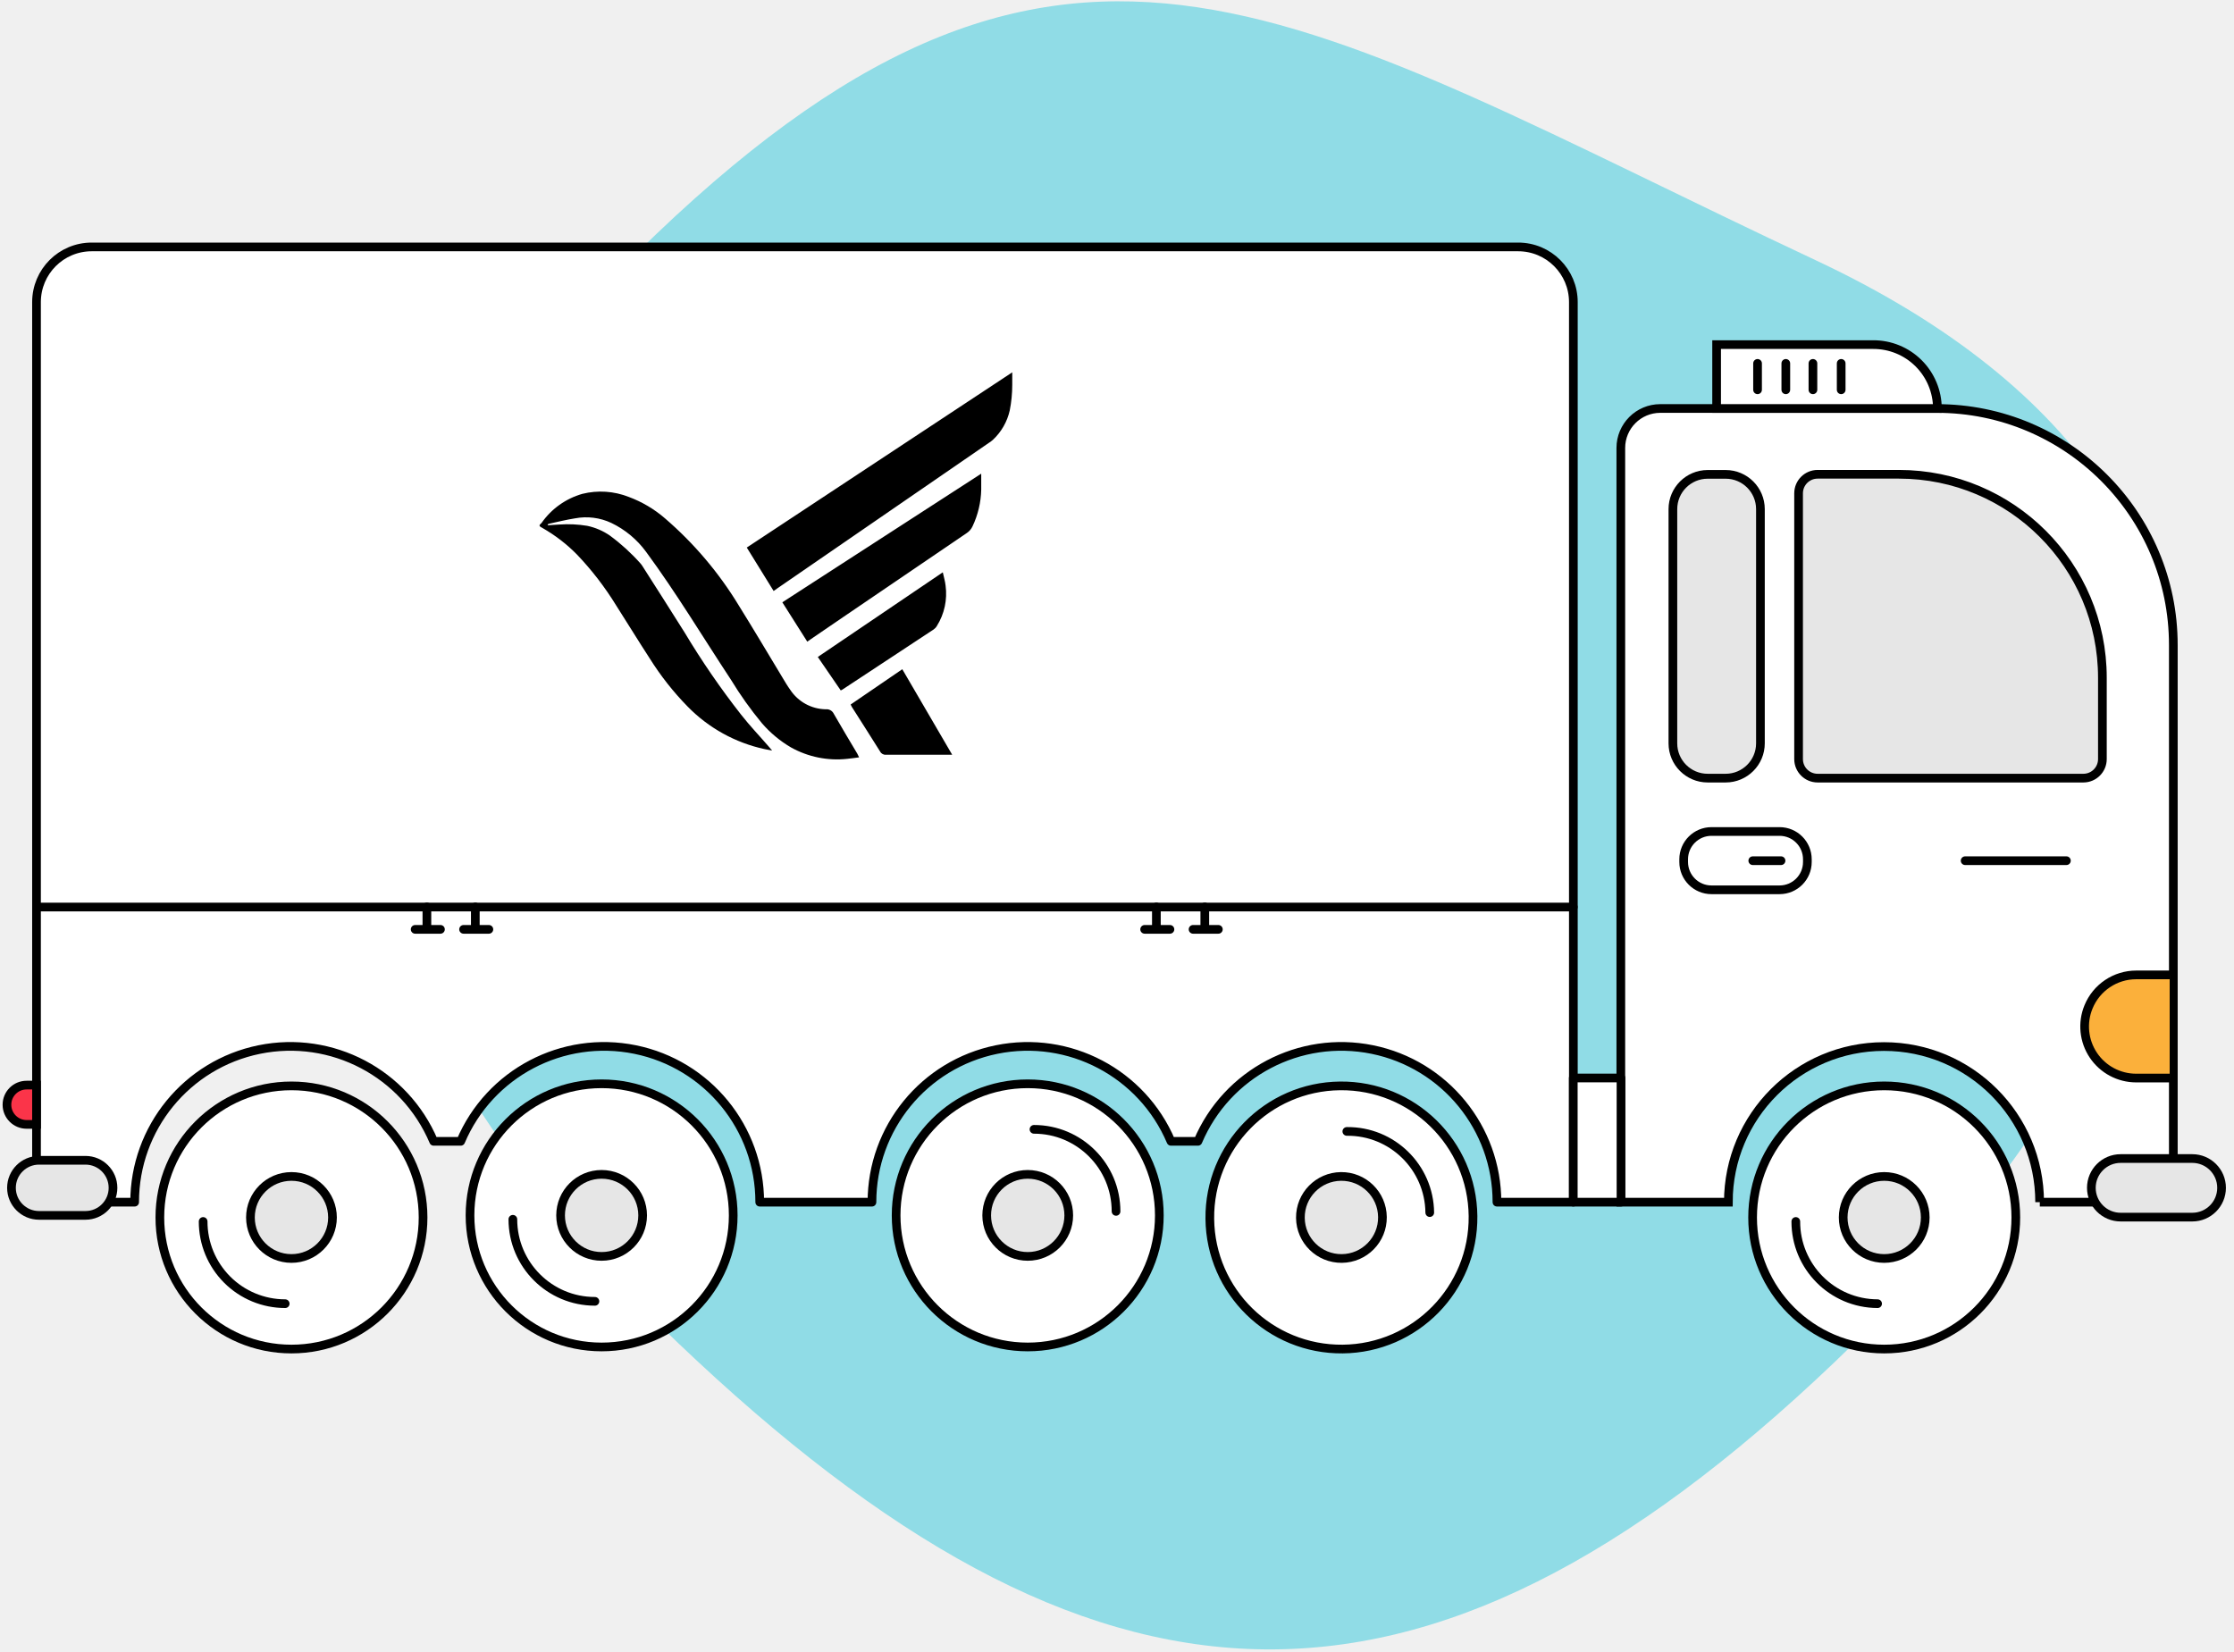
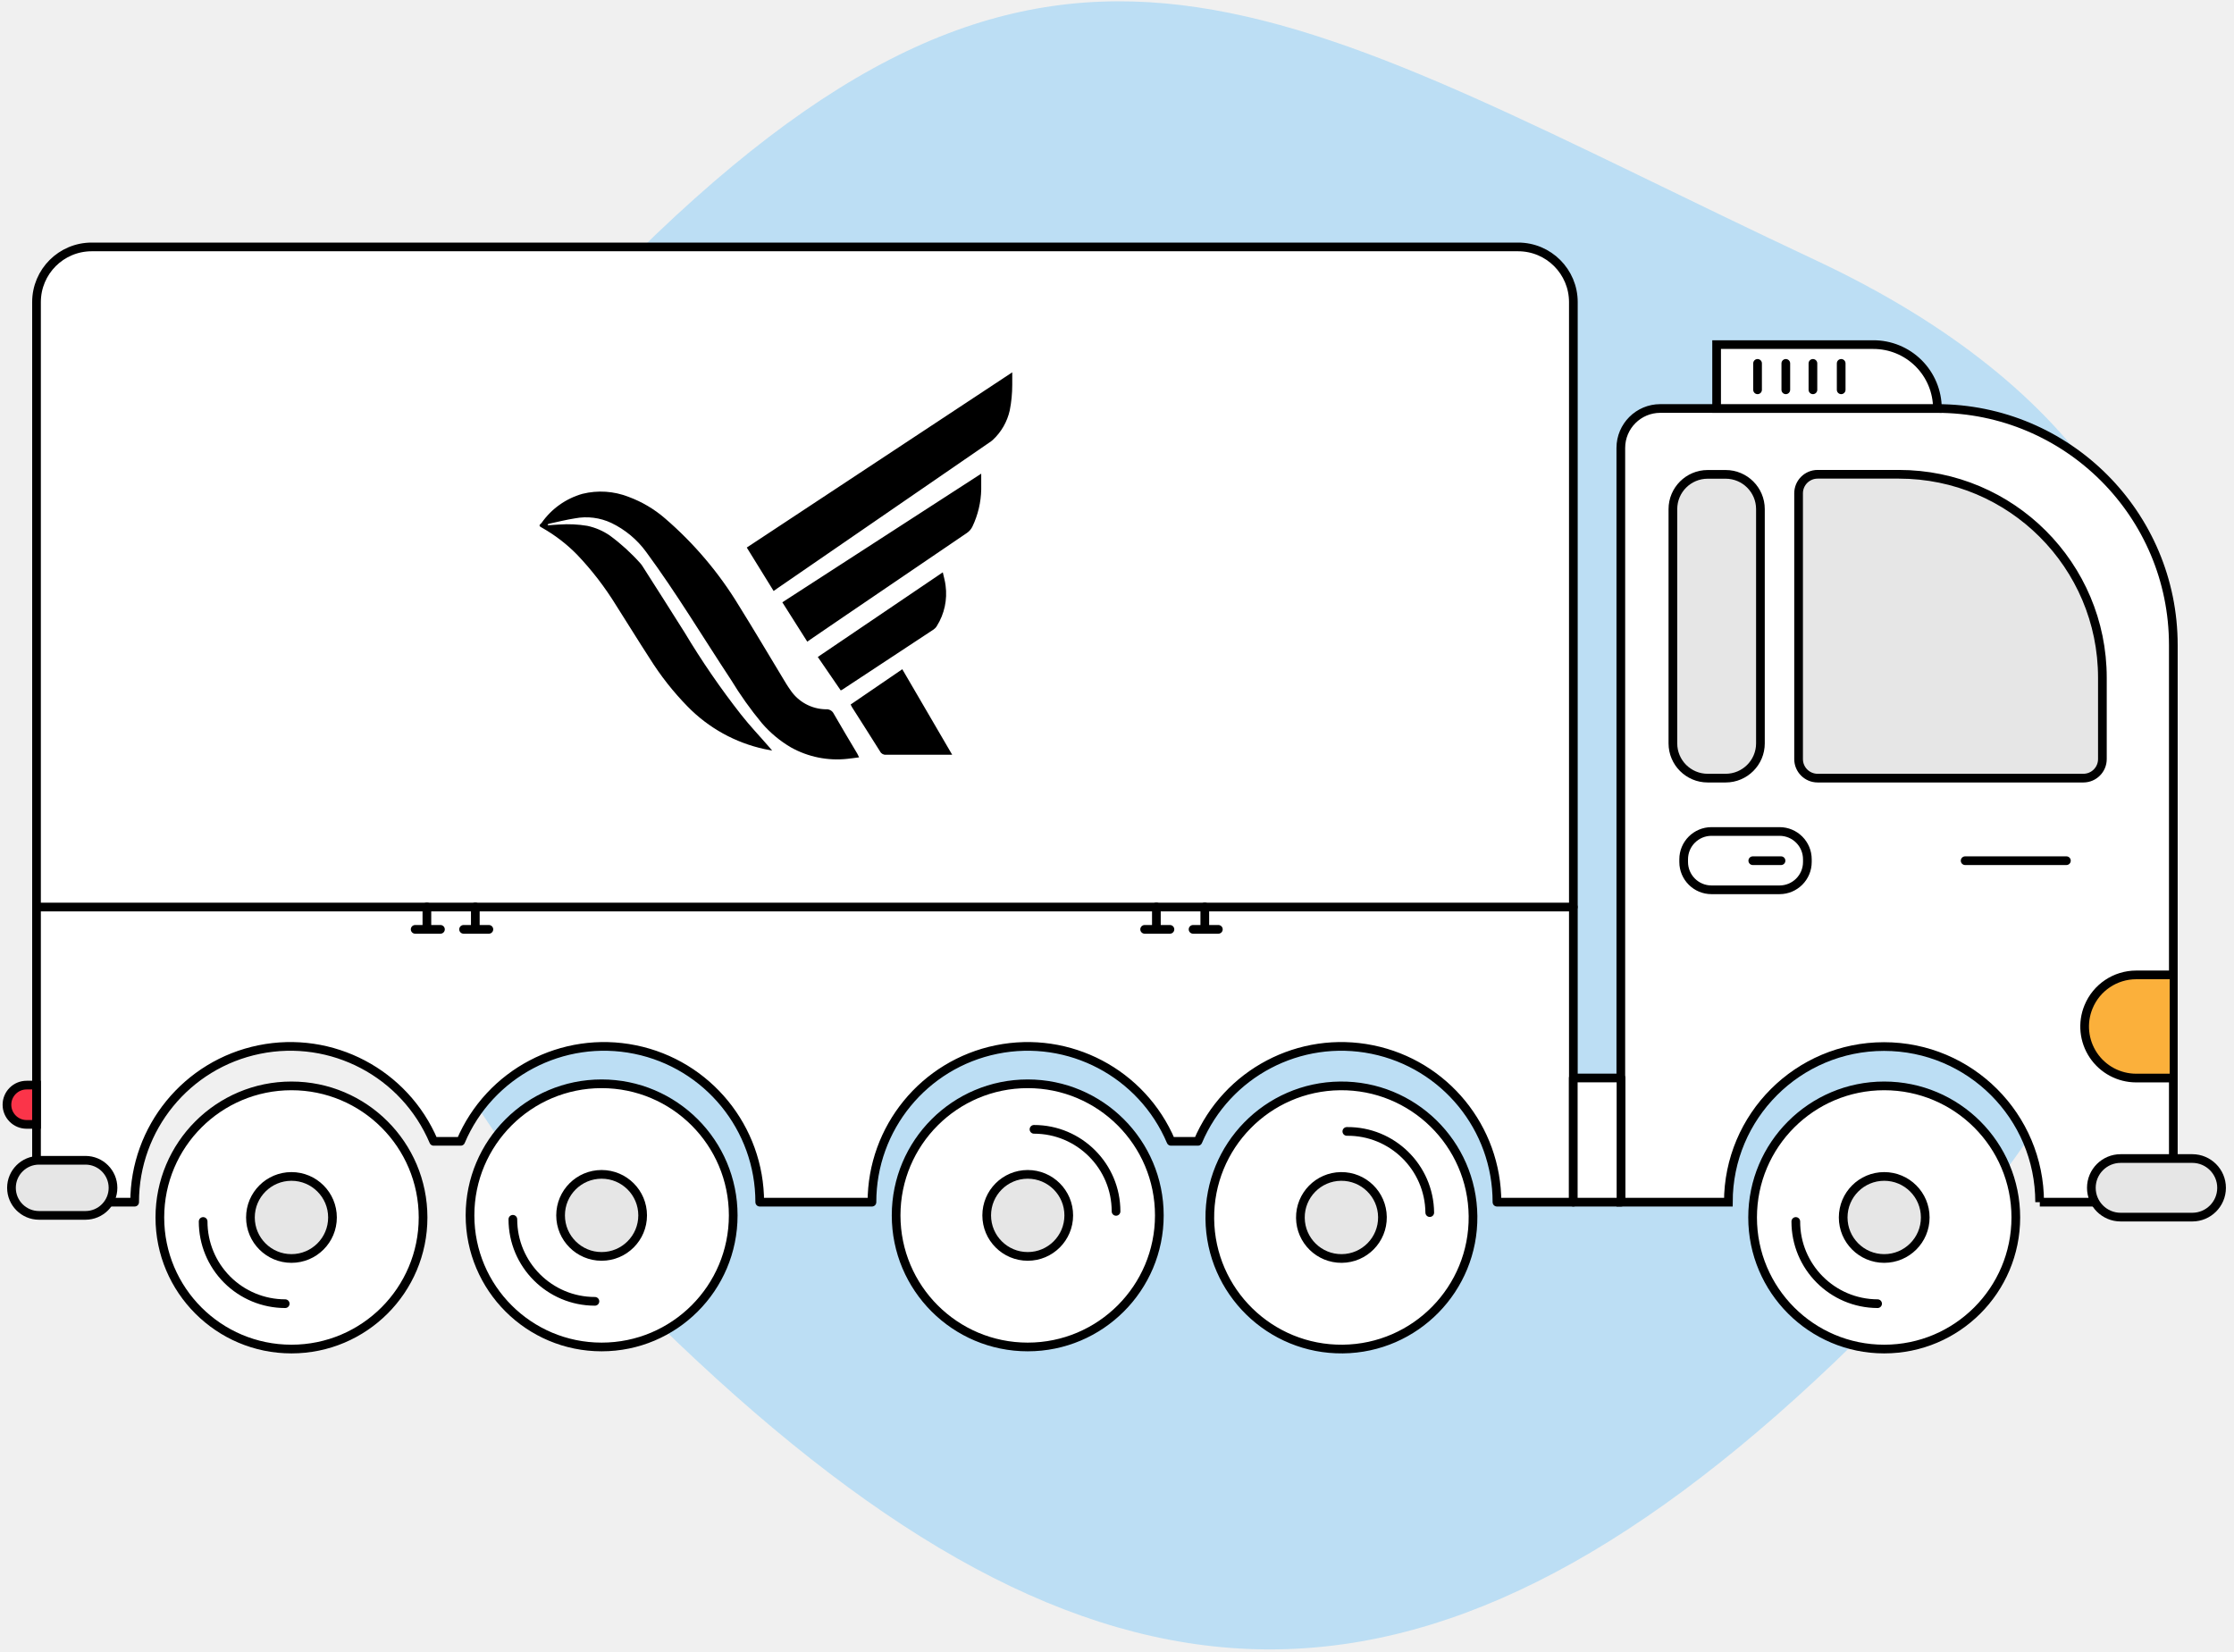
<svg xmlns="http://www.w3.org/2000/svg" width="257" height="190" viewBox="0 0 257 190">
  <g fill="none" fill-rule="evenodd">
-     <path fill="#00BFD6" fill-rule="nonzero" d="M211.11 156.67c-47.76 45.59-85.4 43.38-133.17-2.21-45.59-43.52-48-84-2.42-127.55C123.29-18.68 149.23 1.95 209 30c61.88 29.1 47.71 83.15 2.11 126.67z" opacity=".4" />
+     <path fill="#6ec3f9" fill-rule="nonzero" d="M211.11 156.67c-47.76 45.59-85.4 43.38-133.17-2.21-45.59-43.52-48-84-2.42-127.55C123.29-18.68 149.23 1.95 209 30c61.88 29.1 47.71 83.15 2.11 126.67z" opacity=".4" />
    <path fill="#FFF" fill-rule="nonzero" stroke="#000" d="M234.66 138.32h11.73a3.63 3.63 0 0 0 3.63-3.63V74.22A27.21 27.21 0 0 0 222.8 47H191a4.54 4.54 0 0 0-4.54 4.54v86.78h12.37c0-9.889 8.016-17.905 17.905-17.905 9.889 0 17.905 8.016 17.905 17.905" />
    <circle cx="216.76" cy="140.08" r="15.14" fill="#FFF" fill-rule="nonzero" stroke="#000" />
    <path stroke="#000" stroke-linecap="round" stroke-linejoin="round" d="M206.59 140.54A9.44 9.44 0 0 0 216 150" />
    <circle cx="216.76" cy="140.08" r="4.72" fill="#E6E6E6" fill-rule="nonzero" stroke="#000" stroke-linecap="round" stroke-linejoin="round" />
    <circle cx="118.23" cy="139.84" r="15.14" fill="#FFF" fill-rule="nonzero" stroke="#000" />
    <path stroke="#000" stroke-linecap="round" stroke-linejoin="round" d="M128.39 139.38a9.44 9.44 0 0 0-9.44-9.44" />
    <circle cx="118.23" cy="139.84" r="4.72" fill="#E6E6E6" fill-rule="nonzero" stroke="#000" stroke-linecap="round" stroke-linejoin="round" />
    <circle cx="154.317" cy="140.08" r="15.14" fill="#FFF" fill-rule="nonzero" stroke="#000" transform="rotate(-.59 154.317 140.08)" />
    <path stroke="#000" stroke-linecap="round" stroke-linejoin="round" d="M164.48 139.52a9.44 9.44 0 0 0-9.54-9.34" />
    <circle cx="154.317" cy="140.08" r="4.72" fill="#E6E6E6" fill-rule="nonzero" stroke="#000" stroke-linecap="round" stroke-linejoin="round" transform="rotate(-.59 154.317 140.08)" />
    <circle cx="69.21" cy="139.84" r="15.14" fill="#FFF" fill-rule="nonzero" stroke="#000" />
    <path stroke="#000" stroke-linecap="round" stroke-linejoin="round" d="M59 140.29a9.44 9.44 0 0 0 9.44 9.44" />
    <circle cx="69.21" cy="139.84" r="4.72" fill="#E6E6E6" fill-rule="nonzero" stroke="#000" stroke-linecap="round" stroke-linejoin="round" />
    <circle cx="33.53" cy="140.08" r="15.14" fill="#FFF" fill-rule="nonzero" stroke="#000" />
    <path stroke="#000" stroke-linecap="round" stroke-linejoin="round" d="M23.37 140.54a9.44 9.44 0 0 0 9.44 9.46" />
    <circle cx="33.53" cy="140.08" r="4.72" fill="#E6E6E6" fill-rule="nonzero" stroke="#000" stroke-linecap="round" stroke-linejoin="round" />
    <path fill="#FBB03B" fill-rule="nonzero" stroke="#000" d="M249.6 112.17h-3.85a5.93 5.93 0 0 0-5.49 3.69 5.93 5.93 0 0 0 5.49 8.18h3.85" />
    <path fill="#FFF" fill-rule="nonzero" stroke="#000" stroke-linecap="round" stroke-linejoin="round" d="M100.31 138.32a17.91 17.91 0 0 1 34.4-7h3.1a17.91 17.91 0 0 1 34.4 7H181V34.76a6.35 6.35 0 0 0-6.35-6.35H10.55a6.35 6.35 0 0 0-6.35 6.35v99.93a3.63 3.63 0 0 0 3.63 3.63h7.66a17.91 17.91 0 0 1 34.4-7H53a17.91 17.91 0 0 1 34.4 7h12.91z" />
    <rect width="14.98" height="6.74" x="240.59" y="133.3" fill="#E6E6E6" fill-rule="nonzero" stroke="#000" stroke-linecap="round" stroke-linejoin="round" rx="3.37" transform="rotate(180 248.08 136.67)" />
    <rect width="11.68" height="6.34" x="1.32" y="133.5" fill="#E6E6E6" fill-rule="nonzero" stroke="#000" stroke-linecap="round" stroke-linejoin="round" rx="3.17" transform="rotate(180 7.16 136.67)" />
    <path fill="#E6E6E6" fill-rule="nonzero" stroke="#000" stroke-linecap="round" stroke-linejoin="round" d="M239.68 89.53H209.1a2.19 2.19 0 0 1-2.19-2.19V56.76c0-1.21.98-2.19 2.19-2.19h9.35c12.929 0 23.41 10.481 23.41 23.41v9.36a2.19 2.19 0 0 1-2.18 2.19z" />
    <rect width="10.07" height="34.95" x="192.45" y="54.58" fill="#E6E6E6" fill-rule="nonzero" stroke="#000" stroke-linecap="round" stroke-linejoin="round" rx="4" transform="rotate(180 197.485 72.055)" />
    <path fill="#FB3449" fill-rule="nonzero" stroke="#000" d="M4.2 129.37H3.06a2.26 2.26 0 1 1 0-4.52H4.2v4.52z" />
    <rect width="14.23" height="6.71" x="193.69" y="95.67" stroke="#000" rx="3.2" transform="rotate(180 200.805 99.025)" />
    <path stroke="#000" stroke-linecap="round" stroke-linejoin="round" d="M204.89 99.03h-3.25" />
    <path fill="#FFF" fill-rule="nonzero" stroke="#000" stroke-linecap="round" stroke-linejoin="round" d="M180.99 124.03h5.49v14.29h-5.49z" />
    <path stroke="#000" stroke-linecap="round" stroke-linejoin="round" d="M180.99 104.36H4.2M226.07 99.03h11.65" />
    <path fill="#FFF" fill-rule="nonzero" stroke="#000" d="M197.49 39.65h18a7.36 7.36 0 0 1 7.39 7.35h-25.4v-7.35h.01z" />
    <path stroke="#000" stroke-linecap="round" stroke-linejoin="round" d="M202.19 41.81v3.04M205.44 41.81v3.04M208.56 41.81v3.04M211.81 41.81v3.04M138.6 104.35v2.58M137.25 106.93h2.91M133.03 104.35v2.58M131.68 106.93h2.91M54.68 104.35v2.58M53.33 106.93h2.91M49.11 104.35v2.58M47.76 106.93h2.91" />
    <path fill="#000" fill-rule="nonzero" d="M63 60.43c.45 0 .9-.07 1.36-.08a13.84 13.84 0 0 1 3.19.15 7.18 7.18 0 0 1 2.62 1.13 22.74 22.74 0 0 1 3.51 3.2c.094.105.178.219.25.34 1.61 2.53 3.23 5.05 4.82 7.59a91.94 91.94 0 0 0 6.5 9.46c1 1.28 2.16 2.49 3.24 3.74l.34.4-.88-.17a17.57 17.57 0 0 1-8.85-4.9 32.78 32.78 0 0 1-4.36-5.54c-1.3-2-2.56-4.06-3.85-6.08a35.19 35.19 0 0 0-4.5-5.85 18.22 18.22 0 0 0-4-3.08l-.24-.14-.07-.1c-.07-.1.13-.22.22-.33a8.6 8.6 0 0 1 4.7-3.35 8.77 8.77 0 0 1 5.32.35 13.59 13.59 0 0 1 4.19 2.48 41.91 41.91 0 0 1 8.47 10c1.7 2.73 3.34 5.5 5 8.25.3.5.59 1 .93 1.47A5 5 0 0 0 95 81.61a.91.91 0 0 1 .92.52c.88 1.54 1.8 3.06 2.7 4.58.07.12.12.24.21.43-.49.06-.92.13-1.35.17A10.86 10.86 0 0 1 91 86a13.27 13.27 0 0 1-3.35-2.79 42.11 42.11 0 0 1-3.56-5c-3.24-4.91-6.29-10-9.76-14.71a10.68 10.68 0 0 0-4-3.33 6.83 6.83 0 0 0-4.18-.53c-1 .16-1.94.39-2.9.6l-.22.07-.03.12zM116.45 42.84v1.44c0 .99-.097 1.979-.29 2.95a6.6 6.6 0 0 1-1.94 3.38 3.11 3.11 0 0 1-.41.31l-24.42 16.8L89 68l-3.09-5 30.54-20.16zM92.87 73.83L90 69.3l22.88-14.8v1.83a10.39 10.39 0 0 1-1 4.23 1.86 1.86 0 0 1-.66.77L97 71l-3.69 2.52-.44.31zM96.72 79.44l-2.64-3.85 14.38-9.74c.12.55.26 1 .32 1.52a7 7 0 0 1-1 4.65 1.29 1.29 0 0 1-.38.41l-10.5 6.92-.18.09zM109.54 86.84H101.93a.69.69 0 0 1-.68-.37c-1.06-1.7-2.15-3.39-3.22-5.08-.06-.09-.1-.19-.17-.33L103.8 77l5.74 9.84z" />
  </g>
</svg>
